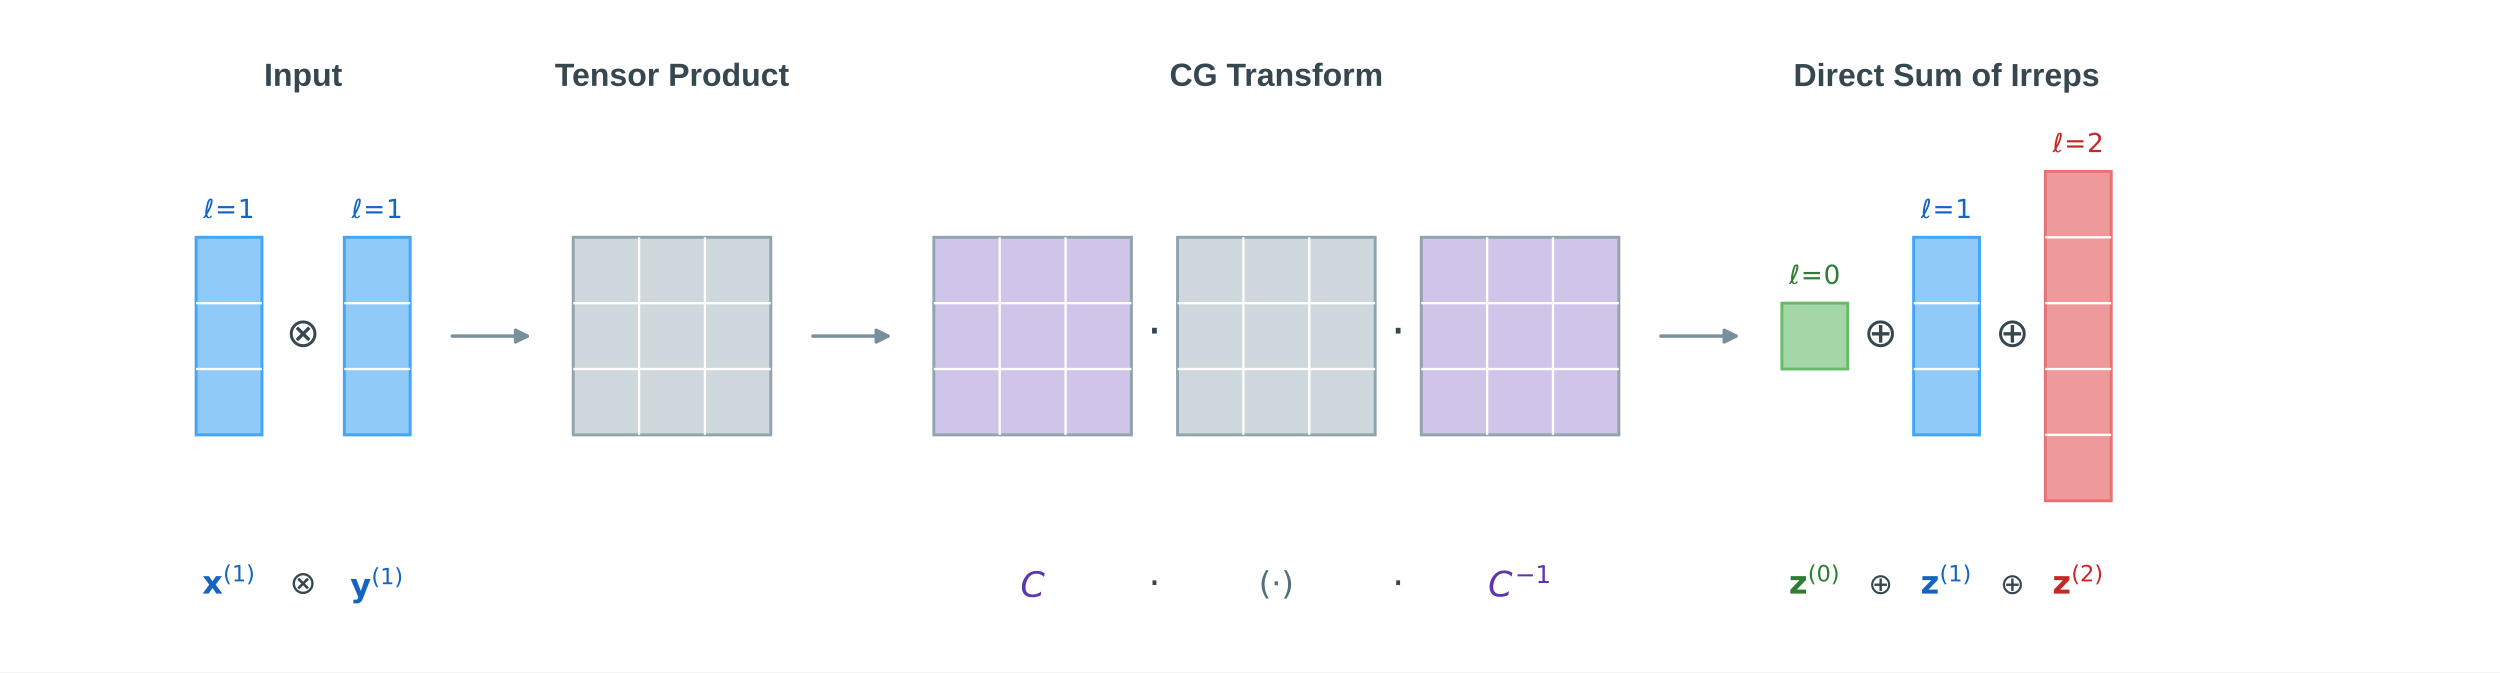
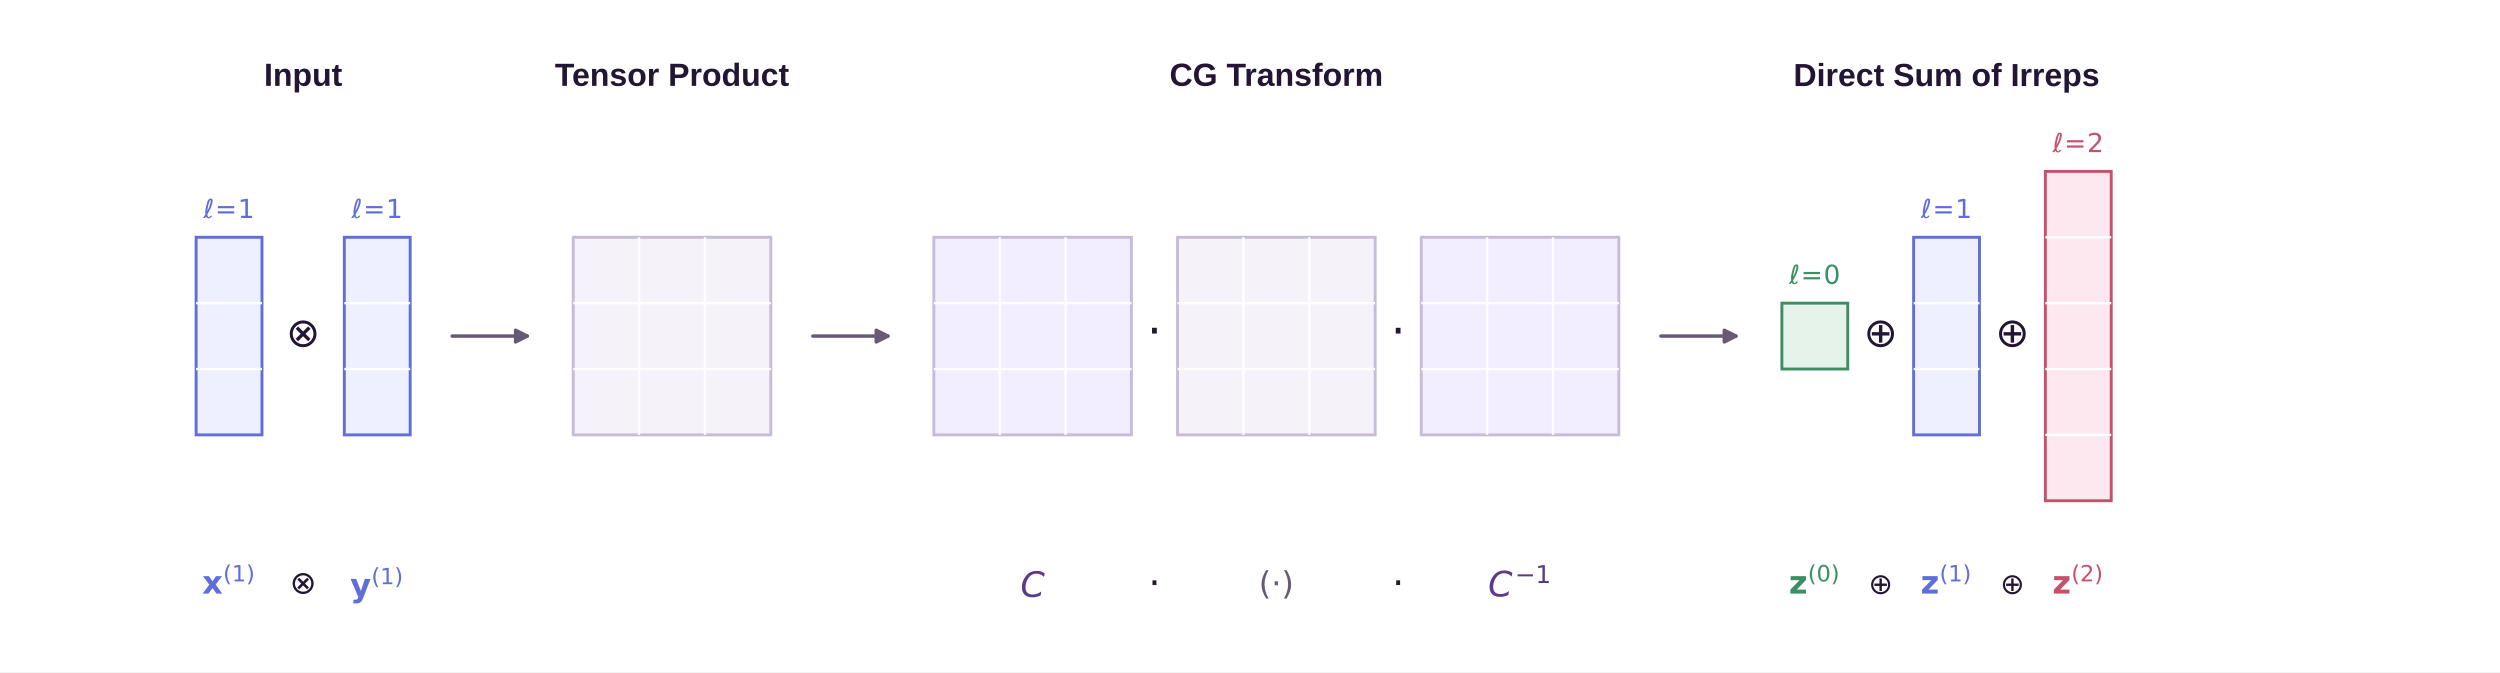
<svg xmlns="http://www.w3.org/2000/svg" width="858.6pt" height="230.85pt" viewBox="0 0 858.6 230.85" version="1.1">
  <defs>
    <style type="text/css">*{stroke-linejoin: round; stroke-linecap: butt}</style>
  </defs>
  <g id="figure_1">
    <g id="patch_1">
      <path d="M 0 230.85  L 858.6 230.85  L 858.6 0  L 0 0  z " style="fill: #ffffff" />
    </g>
    <g id="axes_1">
      <g id="patch_2">
-         <path d="M 67.354 149.357  L 89.976 149.357  L 89.976 81.493  L 67.354 81.493  z " clip-path="url(#p54368eeab2)" style="fill: #90caf9; stroke: #42a5f5; stroke-linejoin: miter" />
+         <path d="M 67.354 149.357  L 89.976 149.357  L 89.976 81.493  L 67.354 81.493  z " clip-path="url(#pcb31000631)" style="fill: #eef0ff; stroke: #5f6ed8; stroke-linejoin: miter" />
      </g>
      <g id="patch_3">
-         <path d="M 118.253 149.357  L 140.874 149.357  L 140.874 81.493  L 118.253 81.493  z " clip-path="url(#p54368eeab2)" style="fill: #90caf9; stroke: #42a5f5; stroke-linejoin: miter" />
+         <path d="M 118.253 149.357  L 140.874 149.357  L 140.874 81.493  L 118.253 81.493  z " clip-path="url(#pcb31000631)" style="fill: #eef0ff; stroke: #5f6ed8; stroke-linejoin: miter" />
      </g>
      <g id="patch_4">
-         <path d="M 196.863 149.357  L 264.728 149.357  L 264.728 81.493  L 196.863 81.493  z " clip-path="url(#p54368eeab2)" style="fill: #cfd8dc; stroke: #90a4ae; stroke-linejoin: miter" />
+         <path d="M 196.863 149.357  L 264.728 149.357  L 264.728 81.493  L 196.863 81.493  z " clip-path="url(#pcb31000631)" style="fill: #f6f2fa; stroke: #c8bbd8; stroke-linejoin: miter" />
      </g>
      <g id="patch_5">
-         <path d="M 320.716 149.357  L 388.581 149.357  L 388.581 81.493  L 320.716 81.493  z " clip-path="url(#p54368eeab2)" style="fill: #d1c4e9; stroke: #90a4ae; stroke-linejoin: miter" />
+         <path d="M 320.716 149.357  L 388.581 149.357  L 388.581 81.493  L 320.716 81.493  z " clip-path="url(#pcb31000631)" style="fill: #f2edff; stroke: #c8bbd8; stroke-linejoin: miter" />
      </g>
      <g id="patch_6">
-         <path d="M 404.416 149.357  L 472.281 149.357  L 472.281 81.493  L 404.416 81.493  z " clip-path="url(#p54368eeab2)" style="fill: #cfd8dc; stroke: #90a4ae; stroke-linejoin: miter" />
+         <path d="M 404.416 149.357  L 472.281 149.357  L 472.281 81.493  L 404.416 81.493  z " clip-path="url(#pcb31000631)" style="fill: #f6f2fa; stroke: #c8bbd8; stroke-linejoin: miter" />
      </g>
      <g id="patch_7">
-         <path d="M 488.116 149.357  L 555.981 149.357  L 555.981 81.493  L 488.116 81.493  z " clip-path="url(#p54368eeab2)" style="fill: #d1c4e9; stroke: #90a4ae; stroke-linejoin: miter" />
+         <path d="M 488.116 149.357  L 555.981 149.357  L 555.981 81.493  L 488.116 81.493  z " clip-path="url(#pcb31000631)" style="fill: #f2edff; stroke: #c8bbd8; stroke-linejoin: miter" />
      </g>
      <g id="patch_8">
-         <path d="M 611.97 126.736  L 634.591 126.736  L 634.591 104.114  L 611.97 104.114  z " clip-path="url(#p54368eeab2)" style="fill: #a5d6a7; stroke: #66bb6a; stroke-linejoin: miter" />
+         <path d="M 611.97 126.736  L 634.591 126.736  L 634.591 104.114  L 611.97 104.114  z " clip-path="url(#pcb31000631)" style="fill: #e5f3ea; stroke: #3c8f63; stroke-linejoin: miter" />
      </g>
      <g id="patch_9">
-         <path d="M 657.213 149.357  L 679.834 149.357  L 679.834 81.493  L 657.213 81.493  z " clip-path="url(#p54368eeab2)" style="fill: #90caf9; stroke: #42a5f5; stroke-linejoin: miter" />
+         <path d="M 657.213 149.357  L 679.834 149.357  L 679.834 81.493  L 657.213 81.493  z " clip-path="url(#pcb31000631)" style="fill: #eef0ff; stroke: #5f6ed8; stroke-linejoin: miter" />
      </g>
      <g id="patch_10">
-         <path d="M 702.456 171.979  L 725.078 171.979  L 725.078 58.871  L 702.456 58.871  z " clip-path="url(#p54368eeab2)" style="fill: #ef9a9a; stroke: #e57373; stroke-linejoin: miter" />
+         <path d="M 702.456 171.979  L 725.078 171.979  L 725.078 58.871  L 702.456 58.871  z " clip-path="url(#pcb31000631)" style="fill: #fce8ee; stroke: #c7506b; stroke-linejoin: miter" />
      </g>
      <g id="line2d_1">
-         <path d="M 67.354 126.736  L 89.976 126.736  " clip-path="url(#p54368eeab2)" style="fill: none; stroke: #ffffff; stroke-width: 0.8" />
+         <path d="M 67.354 126.736  L 89.976 126.736  " clip-path="url(#pcb31000631)" style="fill: none; stroke: #ffffff; stroke-width: 0.8" />
      </g>
      <g id="line2d_2">
-         <path d="M 67.354 104.114  L 89.976 104.114  " clip-path="url(#p54368eeab2)" style="fill: none; stroke: #ffffff; stroke-width: 0.8" />
+         <path d="M 67.354 104.114  L 89.976 104.114  " clip-path="url(#pcb31000631)" style="fill: none; stroke: #ffffff; stroke-width: 0.8" />
      </g>
      <g id="line2d_3">
-         <path d="M 118.253 126.736  L 140.874 126.736  " clip-path="url(#p54368eeab2)" style="fill: none; stroke: #ffffff; stroke-width: 0.8" />
+         <path d="M 118.253 126.736  L 140.874 126.736  " clip-path="url(#pcb31000631)" style="fill: none; stroke: #ffffff; stroke-width: 0.8" />
      </g>
      <g id="line2d_4">
-         <path d="M 118.253 104.114  L 140.874 104.114  " clip-path="url(#p54368eeab2)" style="fill: none; stroke: #ffffff; stroke-width: 0.8" />
+         <path d="M 118.253 104.114  L 140.874 104.114  " clip-path="url(#pcb31000631)" style="fill: none; stroke: #ffffff; stroke-width: 0.8" />
      </g>
      <g id="line2d_5">
-         <path d="M 196.863 126.736  L 264.728 126.736  " clip-path="url(#p54368eeab2)" style="fill: none; stroke: #ffffff; stroke-width: 0.8" />
+         <path d="M 196.863 126.736  L 264.728 126.736  " clip-path="url(#pcb31000631)" style="fill: none; stroke: #ffffff; stroke-width: 0.8" />
      </g>
      <g id="line2d_6">
-         <path d="M 219.484 149.357  L 219.484 81.493  " clip-path="url(#p54368eeab2)" style="fill: none; stroke: #ffffff; stroke-width: 0.8" />
+         <path d="M 219.484 149.357  L 219.484 81.493  " clip-path="url(#pcb31000631)" style="fill: none; stroke: #ffffff; stroke-width: 0.8" />
      </g>
      <g id="line2d_7">
-         <path d="M 196.863 104.114  L 264.728 104.114  " clip-path="url(#p54368eeab2)" style="fill: none; stroke: #ffffff; stroke-width: 0.8" />
+         <path d="M 196.863 104.114  L 264.728 104.114  " clip-path="url(#pcb31000631)" style="fill: none; stroke: #ffffff; stroke-width: 0.8" />
      </g>
      <g id="line2d_8">
-         <path d="M 242.106 149.357  L 242.106 81.493  " clip-path="url(#p54368eeab2)" style="fill: none; stroke: #ffffff; stroke-width: 0.8" />
+         <path d="M 242.106 149.357  L 242.106 81.493  " clip-path="url(#pcb31000631)" style="fill: none; stroke: #ffffff; stroke-width: 0.8" />
      </g>
      <g id="line2d_9">
-         <path d="M 320.716 126.736  L 388.581 126.736  " clip-path="url(#p54368eeab2)" style="fill: none; stroke: #ffffff; stroke-width: 0.8" />
+         <path d="M 320.716 126.736  L 388.581 126.736  " clip-path="url(#pcb31000631)" style="fill: none; stroke: #ffffff; stroke-width: 0.8" />
      </g>
      <g id="line2d_10">
-         <path d="M 343.338 149.357  L 343.338 81.493  " clip-path="url(#p54368eeab2)" style="fill: none; stroke: #ffffff; stroke-width: 0.8" />
+         <path d="M 343.338 149.357  L 343.338 81.493  " clip-path="url(#pcb31000631)" style="fill: none; stroke: #ffffff; stroke-width: 0.8" />
      </g>
      <g id="line2d_11">
-         <path d="M 320.716 104.114  L 388.581 104.114  " clip-path="url(#p54368eeab2)" style="fill: none; stroke: #ffffff; stroke-width: 0.8" />
+         <path d="M 320.716 104.114  L 388.581 104.114  " clip-path="url(#pcb31000631)" style="fill: none; stroke: #ffffff; stroke-width: 0.8" />
      </g>
      <g id="line2d_12">
-         <path d="M 365.959 149.357  L 365.959 81.493  " clip-path="url(#p54368eeab2)" style="fill: none; stroke: #ffffff; stroke-width: 0.8" />
+         <path d="M 365.959 149.357  L 365.959 81.493  " clip-path="url(#pcb31000631)" style="fill: none; stroke: #ffffff; stroke-width: 0.8" />
      </g>
      <g id="line2d_13">
-         <path d="M 404.416 126.736  L 472.281 126.736  " clip-path="url(#p54368eeab2)" style="fill: none; stroke: #ffffff; stroke-width: 0.8" />
+         <path d="M 404.416 126.736  L 472.281 126.736  " clip-path="url(#pcb31000631)" style="fill: none; stroke: #ffffff; stroke-width: 0.8" />
      </g>
      <g id="line2d_14">
-         <path d="M 427.038 149.357  L 427.038 81.493  " clip-path="url(#p54368eeab2)" style="fill: none; stroke: #ffffff; stroke-width: 0.8" />
+         <path d="M 427.038 149.357  L 427.038 81.493  " clip-path="url(#pcb31000631)" style="fill: none; stroke: #ffffff; stroke-width: 0.8" />
      </g>
      <g id="line2d_15">
-         <path d="M 404.416 104.114  L 472.281 104.114  " clip-path="url(#p54368eeab2)" style="fill: none; stroke: #ffffff; stroke-width: 0.8" />
+         <path d="M 404.416 104.114  L 472.281 104.114  " clip-path="url(#pcb31000631)" style="fill: none; stroke: #ffffff; stroke-width: 0.8" />
      </g>
      <g id="line2d_16">
-         <path d="M 449.659 149.357  L 449.659 81.493  " clip-path="url(#p54368eeab2)" style="fill: none; stroke: #ffffff; stroke-width: 0.8" />
+         <path d="M 449.659 149.357  L 449.659 81.493  " clip-path="url(#pcb31000631)" style="fill: none; stroke: #ffffff; stroke-width: 0.8" />
      </g>
      <g id="line2d_17">
-         <path d="M 488.116 126.736  L 555.981 126.736  " clip-path="url(#p54368eeab2)" style="fill: none; stroke: #ffffff; stroke-width: 0.8" />
+         <path d="M 488.116 126.736  L 555.981 126.736  " clip-path="url(#pcb31000631)" style="fill: none; stroke: #ffffff; stroke-width: 0.8" />
      </g>
      <g id="line2d_18">
-         <path d="M 510.738 149.357  L 510.738 81.493  " clip-path="url(#p54368eeab2)" style="fill: none; stroke: #ffffff; stroke-width: 0.8" />
+         <path d="M 510.738 149.357  L 510.738 81.493  " clip-path="url(#pcb31000631)" style="fill: none; stroke: #ffffff; stroke-width: 0.8" />
      </g>
      <g id="line2d_19">
-         <path d="M 488.116 104.114  L 555.981 104.114  " clip-path="url(#p54368eeab2)" style="fill: none; stroke: #ffffff; stroke-width: 0.8" />
+         <path d="M 488.116 104.114  L 555.981 104.114  " clip-path="url(#pcb31000631)" style="fill: none; stroke: #ffffff; stroke-width: 0.8" />
      </g>
      <g id="line2d_20">
-         <path d="M 533.359 149.357  L 533.359 81.493  " clip-path="url(#p54368eeab2)" style="fill: none; stroke: #ffffff; stroke-width: 0.8" />
+         <path d="M 533.359 149.357  L 533.359 81.493  " clip-path="url(#pcb31000631)" style="fill: none; stroke: #ffffff; stroke-width: 0.8" />
      </g>
      <g id="line2d_21">
-         <path d="M 657.213 126.736  L 679.834 126.736  " clip-path="url(#p54368eeab2)" style="fill: none; stroke: #ffffff; stroke-width: 0.8" />
+         <path d="M 657.213 126.736  L 679.834 126.736  " clip-path="url(#pcb31000631)" style="fill: none; stroke: #ffffff; stroke-width: 0.8" />
      </g>
      <g id="line2d_22">
-         <path d="M 657.213 104.114  L 679.834 104.114  " clip-path="url(#p54368eeab2)" style="fill: none; stroke: #ffffff; stroke-width: 0.8" />
+         <path d="M 657.213 104.114  L 679.834 104.114  " clip-path="url(#pcb31000631)" style="fill: none; stroke: #ffffff; stroke-width: 0.8" />
      </g>
      <g id="line2d_23">
-         <path d="M 702.456 149.357  L 725.078 149.357  " clip-path="url(#p54368eeab2)" style="fill: none; stroke: #ffffff; stroke-width: 0.8" />
+         <path d="M 702.456 149.357  L 725.078 149.357  " clip-path="url(#pcb31000631)" style="fill: none; stroke: #ffffff; stroke-width: 0.8" />
      </g>
      <g id="line2d_24">
-         <path d="M 702.456 126.736  L 725.078 126.736  " clip-path="url(#p54368eeab2)" style="fill: none; stroke: #ffffff; stroke-width: 0.8" />
+         <path d="M 702.456 126.736  L 725.078 126.736  " clip-path="url(#pcb31000631)" style="fill: none; stroke: #ffffff; stroke-width: 0.8" />
      </g>
      <g id="line2d_25">
-         <path d="M 702.456 104.114  L 725.078 104.114  " clip-path="url(#p54368eeab2)" style="fill: none; stroke: #ffffff; stroke-width: 0.8" />
+         <path d="M 702.456 104.114  L 725.078 104.114  " clip-path="url(#pcb31000631)" style="fill: none; stroke: #ffffff; stroke-width: 0.8" />
      </g>
      <g id="line2d_26">
-         <path d="M 702.456 81.493  L 725.078 81.493  " clip-path="url(#p54368eeab2)" style="fill: none; stroke: #ffffff; stroke-width: 0.8" />
+         <path d="M 702.456 81.493  L 725.078 81.493  " clip-path="url(#pcb31000631)" style="fill: none; stroke: #ffffff; stroke-width: 0.8" />
      </g>
      <g id="text_1">
-         <g style="fill: #1565c0" transform="translate(69.84486 75.17949)">
-           <text>
-             <tspan x="0" y="-0.312" style="font-style: oblique; font-size: 9px; font-family: 'DejaVu Sans'; fill: #1565c0">ℓ</tspan>
-             <tspan x="4.01" y="-0.312" style="font-size: 9px; font-family: 'DejaVu Sans'; fill: #1565c0">=</tspan>
-             <tspan x="11.843" y="-0.312" style="font-size: 9px; font-family: 'DejaVu Sans'; fill: #1565c0">1</tspan>
+         <g style="fill: #5f6ed8" transform="translate(69.84486 75.17949)">
+           <text>
+             <tspan x="0" y="-0.312" style="font-style: oblique; font-size: 9px; font-family: 'DejaVu Sans'; fill: #5f6ed8">ℓ</tspan>
+             <tspan x="4.01" y="-0.312" style="font-size: 9px; font-family: 'DejaVu Sans'; fill: #5f6ed8">=</tspan>
+             <tspan x="11.843" y="-0.312" style="font-size: 9px; font-family: 'DejaVu Sans'; fill: #5f6ed8">1</tspan>
          </text>
        </g>
      </g>
      <g id="text_2">
-         <g style="fill: #37474f" transform="translate(98.23419 119.0442)">
-           <text>
-             <tspan x="0" y="-0" style="font-size: 14px; font-family: 'DejaVu Sans'; fill: #37474f">⊗</tspan>
+         <g style="fill: #231533" transform="translate(98.23419 119.0442)">
+           <text>
+             <tspan x="0" y="-0" style="font-size: 14px; font-family: 'DejaVu Sans'; fill: #231533">⊗</tspan>
          </text>
        </g>
      </g>
      <g id="text_3">
-         <g style="fill: #1565c0" transform="translate(120.7435 75.17949)">
-           <text>
-             <tspan x="0" y="-0.312" style="font-style: oblique; font-size: 9px; font-family: 'DejaVu Sans'; fill: #1565c0">ℓ</tspan>
-             <tspan x="4.01" y="-0.312" style="font-size: 9px; font-family: 'DejaVu Sans'; fill: #1565c0">=</tspan>
-             <tspan x="11.843" y="-0.312" style="font-size: 9px; font-family: 'DejaVu Sans'; fill: #1565c0">1</tspan>
+         <g style="fill: #5f6ed8" transform="translate(120.7435 75.17949)">
+           <text>
+             <tspan x="0" y="-0.312" style="font-style: oblique; font-size: 9px; font-family: 'DejaVu Sans'; fill: #5f6ed8">ℓ</tspan>
+             <tspan x="4.01" y="-0.312" style="font-size: 9px; font-family: 'DejaVu Sans'; fill: #5f6ed8">=</tspan>
+             <tspan x="11.843" y="-0.312" style="font-size: 9px; font-family: 'DejaVu Sans'; fill: #5f6ed8">1</tspan>
          </text>
        </g>
      </g>
      <g id="patch_11">
-         <path d="M 155.317 115.425  Q 168.869 115.425 181.079 115.425  " style="fill: none; stroke: #78909c; stroke-width: 1.2; stroke-linecap: round" />
-         <path d="M 177.079 113.425  L 181.079 115.425  L 177.079 117.425  z " style="fill: #78909c; stroke: #78909c; stroke-width: 1.2; stroke-linecap: round" />
+         <path d="M 155.317 115.425  Q 168.869 115.425 181.079 115.425  " style="fill: none; stroke: #665a75; stroke-width: 1.2; stroke-linecap: round" />
+         <path d="M 177.079 113.425  L 181.079 115.425  L 177.079 117.425  z " style="fill: #665a75; stroke: #665a75; stroke-width: 1.2; stroke-linecap: round" />
      </g>
      <g id="patch_12">
-         <path d="M 279.171 115.425  Q 292.722 115.425 304.933 115.425  " style="fill: none; stroke: #78909c; stroke-width: 1.2; stroke-linecap: round" />
-         <path d="M 300.933 113.425  L 304.933 115.425  L 300.933 117.425  z " style="fill: #78909c; stroke: #78909c; stroke-width: 1.2; stroke-linecap: round" />
+         <path d="M 279.171 115.425  Q 292.722 115.425 304.933 115.425  " style="fill: none; stroke: #665a75; stroke-width: 1.2; stroke-linecap: round" />
+         <path d="M 300.933 113.425  L 304.933 115.425  L 300.933 117.425  z " style="fill: #665a75; stroke: #665a75; stroke-width: 1.2; stroke-linecap: round" />
      </g>
      <g id="text_4">
-         <g style="fill: #37474f" transform="translate(393.9386 119.5725)">
-           <text>
-             <tspan x="0" y="-0.453" style="font-size: 16px; font-family: 'DejaVu Sans'; fill: #37474f">⋅</tspan>
+         <g style="fill: #231533" transform="translate(393.9386 119.5725)">
+           <text>
+             <tspan x="0" y="-0.453" style="font-size: 16px; font-family: 'DejaVu Sans'; fill: #231533">⋅</tspan>
          </text>
        </g>
      </g>
      <g id="text_5">
-         <g style="fill: #37474f" transform="translate(477.6386 119.5725)">
-           <text>
-             <tspan x="0" y="-0.453" style="font-size: 16px; font-family: 'DejaVu Sans'; fill: #37474f">⋅</tspan>
+         <g style="fill: #231533" transform="translate(477.6386 119.5725)">
+           <text>
+             <tspan x="0" y="-0.453" style="font-size: 16px; font-family: 'DejaVu Sans'; fill: #231533">⋅</tspan>
          </text>
        </g>
      </g>
      <g id="patch_13">
-         <path d="M 570.424 115.425  Q 583.976 115.425 596.186 115.425  " style="fill: none; stroke: #78909c; stroke-width: 1.2; stroke-linecap: round" />
-         <path d="M 592.186 113.425  L 596.186 115.425  L 592.186 117.425  z " style="fill: #78909c; stroke: #78909c; stroke-width: 1.2; stroke-linecap: round" />
+         <path d="M 570.424 115.425  Q 583.976 115.425 596.186 115.425  " style="fill: none; stroke: #665a75; stroke-width: 1.2; stroke-linecap: round" />
+         <path d="M 592.186 113.425  L 596.186 115.425  L 592.186 117.425  z " style="fill: #665a75; stroke: #665a75; stroke-width: 1.2; stroke-linecap: round" />
      </g>
      <g id="text_6">
-         <g style="fill: #2e7d32" transform="translate(614.4604 97.80111)">
-           <text>
-             <tspan x="0" y="-0.312" style="font-style: oblique; font-size: 9px; font-family: 'DejaVu Sans'; fill: #2e7d32">ℓ</tspan>
-             <tspan x="4.01" y="-0.312" style="font-size: 9px; font-family: 'DejaVu Sans'; fill: #2e7d32">=</tspan>
-             <tspan x="11.843" y="-0.312" style="font-size: 9px; font-family: 'DejaVu Sans'; fill: #2e7d32">0</tspan>
+         <g style="fill: #3c8f63" transform="translate(614.4604 97.80111)">
+           <text>
+             <tspan x="0" y="-0.312" style="font-style: oblique; font-size: 9px; font-family: 'DejaVu Sans'; fill: #3c8f63">ℓ</tspan>
+             <tspan x="4.01" y="-0.312" style="font-size: 9px; font-family: 'DejaVu Sans'; fill: #3c8f63">=</tspan>
+             <tspan x="11.843" y="-0.312" style="font-size: 9px; font-family: 'DejaVu Sans'; fill: #3c8f63">0</tspan>
          </text>
        </g>
      </g>
      <g id="text_7">
-         <g style="fill: #37474f" transform="translate(640.022 119.0442)">
-           <text>
-             <tspan x="0" y="-0" style="font-size: 14px; font-family: 'DejaVu Sans'; fill: #37474f">⊕</tspan>
+         <g style="fill: #231533" transform="translate(640.022 119.0442)">
+           <text>
+             <tspan x="0" y="-0" style="font-size: 14px; font-family: 'DejaVu Sans'; fill: #231533">⊕</tspan>
          </text>
        </g>
      </g>
      <g id="text_8">
-         <g style="fill: #1565c0" transform="translate(659.7036 75.17949)">
-           <text>
-             <tspan x="0" y="-0.312" style="font-style: oblique; font-size: 9px; font-family: 'DejaVu Sans'; fill: #1565c0">ℓ</tspan>
-             <tspan x="4.01" y="-0.312" style="font-size: 9px; font-family: 'DejaVu Sans'; fill: #1565c0">=</tspan>
-             <tspan x="11.843" y="-0.312" style="font-size: 9px; font-family: 'DejaVu Sans'; fill: #1565c0">1</tspan>
+         <g style="fill: #5f6ed8" transform="translate(659.7036 75.17949)">
+           <text>
+             <tspan x="0" y="-0.312" style="font-style: oblique; font-size: 9px; font-family: 'DejaVu Sans'; fill: #5f6ed8">ℓ</tspan>
+             <tspan x="4.01" y="-0.312" style="font-size: 9px; font-family: 'DejaVu Sans'; fill: #5f6ed8">=</tspan>
+             <tspan x="11.843" y="-0.312" style="font-size: 9px; font-family: 'DejaVu Sans'; fill: #5f6ed8">1</tspan>
          </text>
        </g>
      </g>
      <g id="text_9">
-         <g style="fill: #37474f" transform="translate(685.2653 119.0442)">
-           <text>
-             <tspan x="0" y="-0" style="font-size: 14px; font-family: 'DejaVu Sans'; fill: #37474f">⊕</tspan>
+         <g style="fill: #231533" transform="translate(685.2653 119.0442)">
+           <text>
+             <tspan x="0" y="-0" style="font-size: 14px; font-family: 'DejaVu Sans'; fill: #231533">⊕</tspan>
          </text>
        </g>
      </g>
      <g id="text_10">
-         <g style="fill: #c62828" transform="translate(704.9469 52.55787)">
-           <text>
-             <tspan x="0" y="-0.312" style="font-style: oblique; font-size: 9px; font-family: 'DejaVu Sans'; fill: #c62828">ℓ</tspan>
-             <tspan x="4.01" y="-0.312" style="font-size: 9px; font-family: 'DejaVu Sans'; fill: #c62828">=</tspan>
-             <tspan x="11.843" y="-0.312" style="font-size: 9px; font-family: 'DejaVu Sans'; fill: #c62828">2</tspan>
+         <g style="fill: #c7506b" transform="translate(704.9469 52.55787)">
+           <text>
+             <tspan x="0" y="-0.312" style="font-style: oblique; font-size: 9px; font-family: 'DejaVu Sans'; fill: #c7506b">ℓ</tspan>
+             <tspan x="4.01" y="-0.312" style="font-size: 9px; font-family: 'DejaVu Sans'; fill: #c7506b">=</tspan>
+             <tspan x="11.843" y="-0.312" style="font-size: 9px; font-family: 'DejaVu Sans'; fill: #c7506b">2</tspan>
          </text>
        </g>
      </g>
      <g id="text_11">
-         <text style="font-weight: 700; font-size: 11px; font-family: 'Arial'; text-anchor: middle; fill: #37474f" x="104.114" y="29.487" transform="rotate(-0 104.1142 29.48654)">Input</text>
+         <text style="font-weight: 700; font-size: 11px; font-family: 'Arial'; text-anchor: middle; fill: #231533" x="104.114" y="29.487" transform="rotate(-0 104.1142 29.48654)">Input</text>
      </g>
      <g id="text_12">
-         <text style="font-weight: 700; font-size: 11px; font-family: 'Arial'; text-anchor: middle; fill: #37474f" x="230.795" y="29.487" transform="rotate(-0 230.7953 29.48654)">Tensor Product</text>
+         <text style="font-weight: 700; font-size: 11px; font-family: 'Arial'; text-anchor: middle; fill: #231533" x="230.795" y="29.487" transform="rotate(-0 230.7953 29.48654)">Tensor Product</text>
      </g>
      <g id="text_13">
-         <text style="font-weight: 700; font-size: 11px; font-family: 'Arial'; text-anchor: middle; fill: #37474f" x="438.349" y="29.487" transform="rotate(-0 438.3486 29.48654)">CG Transform</text>
+         <text style="font-weight: 700; font-size: 11px; font-family: 'Arial'; text-anchor: middle; fill: #231533" x="438.349" y="29.487" transform="rotate(-0 438.3486 29.48654)">CG Transform</text>
      </g>
      <g id="text_14">
-         <text style="font-weight: 700; font-size: 11px; font-family: 'Arial'; text-anchor: middle; fill: #37474f" x="668.524" y="29.554" transform="rotate(-0 668.5236 29.55357)">Direct Sum of Irreps</text>
+         <text style="font-weight: 700; font-size: 11px; font-family: 'Arial'; text-anchor: middle; fill: #231533" x="668.524" y="29.554" transform="rotate(-0 668.5236 29.55357)">Direct Sum of Irreps</text>
      </g>
      <g id="text_15">
-         <g style="fill: #1565c0" transform="translate(69.42486 204.8265)">
-           <text>
-             <tspan x="0" y="-0.948" style="font-weight: 700; font-size: 11px; font-family: 'DejaVu Sans'; fill: #1565c0">x</tspan>
-             <tspan x="7.2" y="-5.159" style="font-size: 7.7px; font-family: 'DejaVu Sans'; fill: #1565c0">(</tspan>
-             <tspan x="10.205" y="-5.159" style="font-size: 7.7px; font-family: 'DejaVu Sans'; fill: #1565c0">1</tspan>
-             <tspan x="15.104" y="-5.159" style="font-size: 7.7px; font-family: 'DejaVu Sans'; fill: #1565c0">)</tspan>
+         <g style="fill: #5f6ed8" transform="translate(69.42486 204.8265)">
+           <text>
+             <tspan x="0" y="-0.948" style="font-weight: 700; font-size: 11px; font-family: 'DejaVu Sans'; fill: #5f6ed8">x</tspan>
+             <tspan x="7.2" y="-5.159" style="font-size: 7.7px; font-family: 'DejaVu Sans'; fill: #5f6ed8">(</tspan>
+             <tspan x="10.205" y="-5.159" style="font-size: 7.7px; font-family: 'DejaVu Sans'; fill: #5f6ed8">1</tspan>
+             <tspan x="15.104" y="-5.159" style="font-size: 7.7px; font-family: 'DejaVu Sans'; fill: #5f6ed8">)</tspan>
          </text>
        </g>
      </g>
      <g id="text_16">
-         <g style="fill: #37474f" transform="translate(99.49419 204.7964)">
-           <text>
-             <tspan x="0" y="-0.938" style="font-size: 11px; font-family: 'DejaVu Sans'; fill: #37474f">⊗</tspan>
+         <g style="fill: #231533" transform="translate(99.49419 204.7964)">
+           <text>
+             <tspan x="0" y="-0.938" style="font-size: 11px; font-family: 'DejaVu Sans'; fill: #231533">⊗</tspan>
          </text>
        </g>
      </g>
      <g id="text_17">
-         <g style="fill: #1565c0" transform="translate(120.2685 205.8027)">
-           <text>
-             <tspan x="0" y="-0.948" style="font-weight: 700; font-size: 11px; font-family: 'DejaVu Sans'; fill: #1565c0">y</tspan>
-             <tspan x="7.276" y="-5.159" style="font-size: 7.7px; font-family: 'DejaVu Sans'; fill: #1565c0">(</tspan>
-             <tspan x="10.28" y="-5.159" style="font-size: 7.7px; font-family: 'DejaVu Sans'; fill: #1565c0">1</tspan>
-             <tspan x="15.179" y="-5.159" style="font-size: 7.7px; font-family: 'DejaVu Sans'; fill: #1565c0">)</tspan>
+         <g style="fill: #5f6ed8" transform="translate(120.2685 205.8027)">
+           <text>
+             <tspan x="0" y="-0.948" style="font-weight: 700; font-size: 11px; font-family: 'DejaVu Sans'; fill: #5f6ed8">y</tspan>
+             <tspan x="7.276" y="-5.159" style="font-size: 7.7px; font-family: 'DejaVu Sans'; fill: #5f6ed8">(</tspan>
+             <tspan x="10.28" y="-5.159" style="font-size: 7.7px; font-family: 'DejaVu Sans'; fill: #5f6ed8">1</tspan>
+             <tspan x="15.179" y="-5.159" style="font-size: 7.7px; font-family: 'DejaVu Sans'; fill: #5f6ed8">)</tspan>
          </text>
        </g>
      </g>
      <g id="text_18">
-         <g style="fill: #5e35b1" transform="translate(350.4486 205.0633)">
-           <text>
-             <tspan x="0" y="-0.094" style="font-style: oblique; font-size: 12px; font-family: 'DejaVu Sans'; fill: #5e35b1">C</tspan>
+         <g style="fill: #5b3a8c" transform="translate(350.4486 205.0633)">
+           <text>
+             <tspan x="0" y="-0.094" style="font-style: oblique; font-size: 12px; font-family: 'DejaVu Sans'; fill: #5b3a8c">C</tspan>
          </text>
        </g>
      </g>
      <g id="text_19">
-         <g style="fill: #37474f" transform="translate(394.4186 205.3134)">
-           <text>
-             <tspan x="0" y="-0.688" style="font-size: 13px; font-family: 'DejaVu Sans'; fill: #37474f">⋅</tspan>
+         <g style="fill: #231533" transform="translate(394.4186 205.3134)">
+           <text>
+             <tspan x="0" y="-0.688" style="font-size: 13px; font-family: 'DejaVu Sans'; fill: #231533">⋅</tspan>
          </text>
        </g>
      </g>
      <g id="text_20">
-         <g style="fill: #546e7a" transform="translate(432.2986 204.7964)">
-           <text>
-             <tspan x="0" y="-0.656" style="font-size: 11px; font-family: 'DejaVu Sans'; fill: #546e7a">(</tspan>
-             <tspan x="4.292" y="-0.656" style="font-size: 11px; font-family: 'DejaVu Sans'; fill: #546e7a">⋅</tspan>
-             <tspan x="7.788" y="-0.656" style="font-size: 11px; font-family: 'DejaVu Sans'; fill: #546e7a">)</tspan>
+         <g style="fill: #665a75" transform="translate(432.2986 204.7964)">
+           <text>
+             <tspan x="0" y="-0.656" style="font-size: 11px; font-family: 'DejaVu Sans'; fill: #665a75">(</tspan>
+             <tspan x="4.292" y="-0.656" style="font-size: 11px; font-family: 'DejaVu Sans'; fill: #665a75">⋅</tspan>
+             <tspan x="7.788" y="-0.656" style="font-size: 11px; font-family: 'DejaVu Sans'; fill: #665a75">)</tspan>
          </text>
        </g>
      </g>
      <g id="text_21">
-         <g style="fill: #37474f" transform="translate(478.1186 205.3134)">
-           <text>
-             <tspan x="0" y="-0.688" style="font-size: 13px; font-family: 'DejaVu Sans'; fill: #37474f">⋅</tspan>
+         <g style="fill: #231533" transform="translate(478.1186 205.3134)">
+           <text>
+             <tspan x="0" y="-0.688" style="font-size: 13px; font-family: 'DejaVu Sans'; fill: #231533">⋅</tspan>
          </text>
        </g>
      </g>
      <g id="text_22">
-         <g style="fill: #5e35b1" transform="translate(511.0686 205.1046)">
-           <text>
-             <tspan x="0" y="-0.281" style="font-style: oblique; font-size: 12px; font-family: 'DejaVu Sans'; fill: #5e35b1">C</tspan>
-             <tspan x="9.243" y="-4.875" style="font-size: 8.4px; font-family: 'DejaVu Sans'; fill: #5e35b1">−</tspan>
-             <tspan x="16.281" y="-4.875" style="font-size: 8.4px; font-family: 'DejaVu Sans'; fill: #5e35b1">1</tspan>
+         <g style="fill: #5b3a8c" transform="translate(511.0686 205.1046)">
+           <text>
+             <tspan x="0" y="-0.281" style="font-style: oblique; font-size: 12px; font-family: 'DejaVu Sans'; fill: #5b3a8c">C</tspan>
+             <tspan x="9.243" y="-4.875" style="font-size: 8.4px; font-family: 'DejaVu Sans'; fill: #5b3a8c">−</tspan>
+             <tspan x="16.281" y="-4.875" style="font-size: 8.4px; font-family: 'DejaVu Sans'; fill: #5b3a8c">1</tspan>
          </text>
        </g>
      </g>
      <g id="text_23">
-         <g style="fill: #2e7d32" transform="translate(614.3704 204.8265)">
-           <text>
-             <tspan x="0" y="-0.948" style="font-weight: 700; font-size: 11px; font-family: 'DejaVu Sans'; fill: #2e7d32">z</tspan>
-             <tspan x="6.508" y="-5.159" style="font-size: 7.7px; font-family: 'DejaVu Sans'; fill: #2e7d32">(</tspan>
-             <tspan x="9.512" y="-5.159" style="font-size: 7.7px; font-family: 'DejaVu Sans'; fill: #2e7d32">0</tspan>
-             <tspan x="14.411" y="-5.159" style="font-size: 7.7px; font-family: 'DejaVu Sans'; fill: #2e7d32">)</tspan>
+         <g style="fill: #3c8f63" transform="translate(614.3704 204.8265)">
+           <text>
+             <tspan x="0" y="-0.948" style="font-weight: 700; font-size: 11px; font-family: 'DejaVu Sans'; fill: #3c8f63">z</tspan>
+             <tspan x="6.508" y="-5.159" style="font-size: 7.7px; font-family: 'DejaVu Sans'; fill: #3c8f63">(</tspan>
+             <tspan x="9.512" y="-5.159" style="font-size: 7.7px; font-family: 'DejaVu Sans'; fill: #3c8f63">0</tspan>
+             <tspan x="14.411" y="-5.159" style="font-size: 7.7px; font-family: 'DejaVu Sans'; fill: #3c8f63">)</tspan>
          </text>
        </g>
      </g>
      <g id="text_24">
-         <g style="fill: #37474f" transform="translate(641.702 204.5379)">
-           <text>
-             <tspan x="0" y="-0.578" style="font-size: 10px; font-family: 'DejaVu Sans'; fill: #37474f">⊕</tspan>
+         <g style="fill: #231533" transform="translate(641.702 204.5379)">
+           <text>
+             <tspan x="0" y="-0.578" style="font-size: 10px; font-family: 'DejaVu Sans'; fill: #231533">⊕</tspan>
          </text>
        </g>
      </g>
      <g id="text_25">
-         <g style="fill: #1565c0" transform="translate(659.6136 204.8265)">
-           <text>
-             <tspan x="0" y="-0.948" style="font-weight: 700; font-size: 11px; font-family: 'DejaVu Sans'; fill: #1565c0">z</tspan>
-             <tspan x="6.508" y="-5.159" style="font-size: 7.7px; font-family: 'DejaVu Sans'; fill: #1565c0">(</tspan>
-             <tspan x="9.512" y="-5.159" style="font-size: 7.7px; font-family: 'DejaVu Sans'; fill: #1565c0">1</tspan>
-             <tspan x="14.411" y="-5.159" style="font-size: 7.7px; font-family: 'DejaVu Sans'; fill: #1565c0">)</tspan>
+         <g style="fill: #5f6ed8" transform="translate(659.6136 204.8265)">
+           <text>
+             <tspan x="0" y="-0.948" style="font-weight: 700; font-size: 11px; font-family: 'DejaVu Sans'; fill: #5f6ed8">z</tspan>
+             <tspan x="6.508" y="-5.159" style="font-size: 7.7px; font-family: 'DejaVu Sans'; fill: #5f6ed8">(</tspan>
+             <tspan x="9.512" y="-5.159" style="font-size: 7.7px; font-family: 'DejaVu Sans'; fill: #5f6ed8">1</tspan>
+             <tspan x="14.411" y="-5.159" style="font-size: 7.7px; font-family: 'DejaVu Sans'; fill: #5f6ed8">)</tspan>
          </text>
        </g>
      </g>
      <g id="text_26">
-         <g style="fill: #37474f" transform="translate(686.9453 204.5379)">
-           <text>
-             <tspan x="0" y="-0.578" style="font-size: 10px; font-family: 'DejaVu Sans'; fill: #37474f">⊕</tspan>
+         <g style="fill: #231533" transform="translate(686.9453 204.5379)">
+           <text>
+             <tspan x="0" y="-0.578" style="font-size: 10px; font-family: 'DejaVu Sans'; fill: #231533">⊕</tspan>
          </text>
        </g>
      </g>
      <g id="text_27">
-         <g style="fill: #c62828" transform="translate(704.8569 204.8265)">
-           <text>
-             <tspan x="0" y="-0.948" style="font-weight: 700; font-size: 11px; font-family: 'DejaVu Sans'; fill: #c62828">z</tspan>
-             <tspan x="6.508" y="-5.159" style="font-size: 7.7px; font-family: 'DejaVu Sans'; fill: #c62828">(</tspan>
-             <tspan x="9.512" y="-5.159" style="font-size: 7.7px; font-family: 'DejaVu Sans'; fill: #c62828">2</tspan>
-             <tspan x="14.411" y="-5.159" style="font-size: 7.7px; font-family: 'DejaVu Sans'; fill: #c62828">)</tspan>
+         <g style="fill: #c7506b" transform="translate(704.8569 204.8265)">
+           <text>
+             <tspan x="0" y="-0.948" style="font-weight: 700; font-size: 11px; font-family: 'DejaVu Sans'; fill: #c7506b">z</tspan>
+             <tspan x="6.508" y="-5.159" style="font-size: 7.7px; font-family: 'DejaVu Sans'; fill: #c7506b">(</tspan>
+             <tspan x="9.512" y="-5.159" style="font-size: 7.7px; font-family: 'DejaVu Sans'; fill: #c7506b">2</tspan>
+             <tspan x="14.411" y="-5.159" style="font-size: 7.7px; font-family: 'DejaVu Sans'; fill: #c7506b">)</tspan>
          </text>
        </g>
      </g>
    </g>
  </g>
  <defs>
-     <clipPath id="p54368eeab2">
+     <clipPath id="pcb31000631">
      <rect x="10.8" y="10.8" width="837" height="209.25" />
    </clipPath>
  </defs>
</svg>
